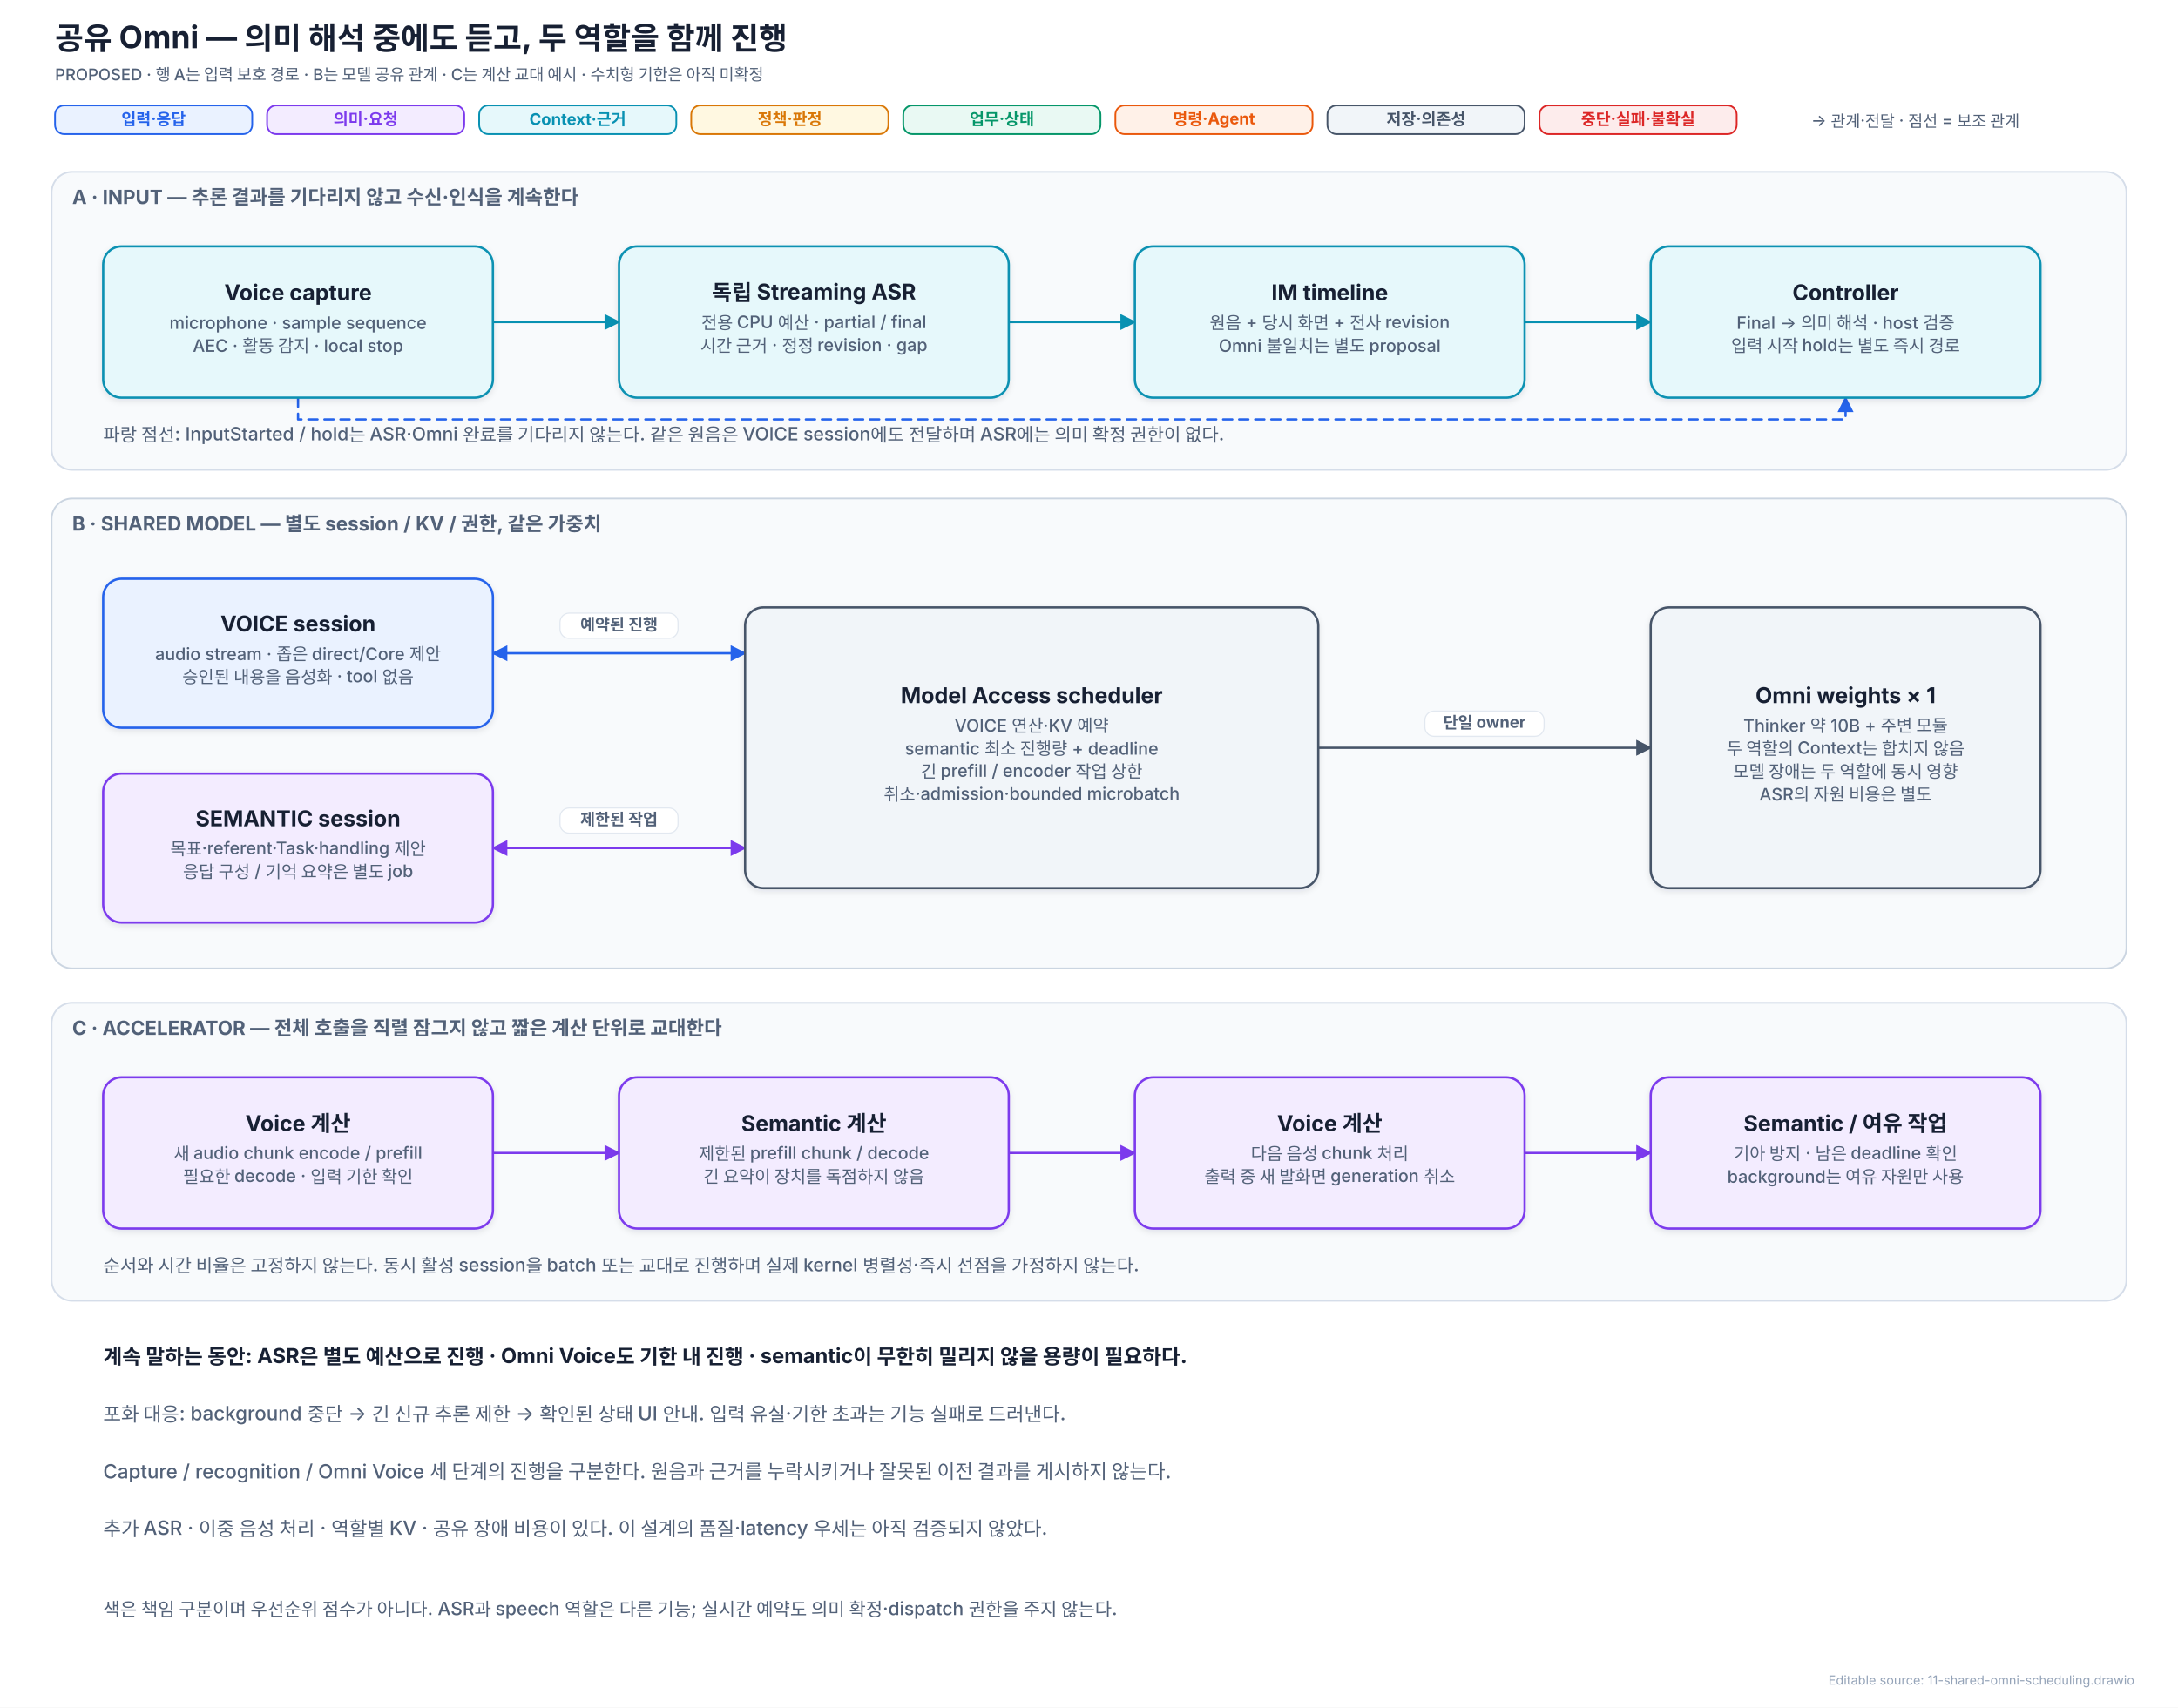
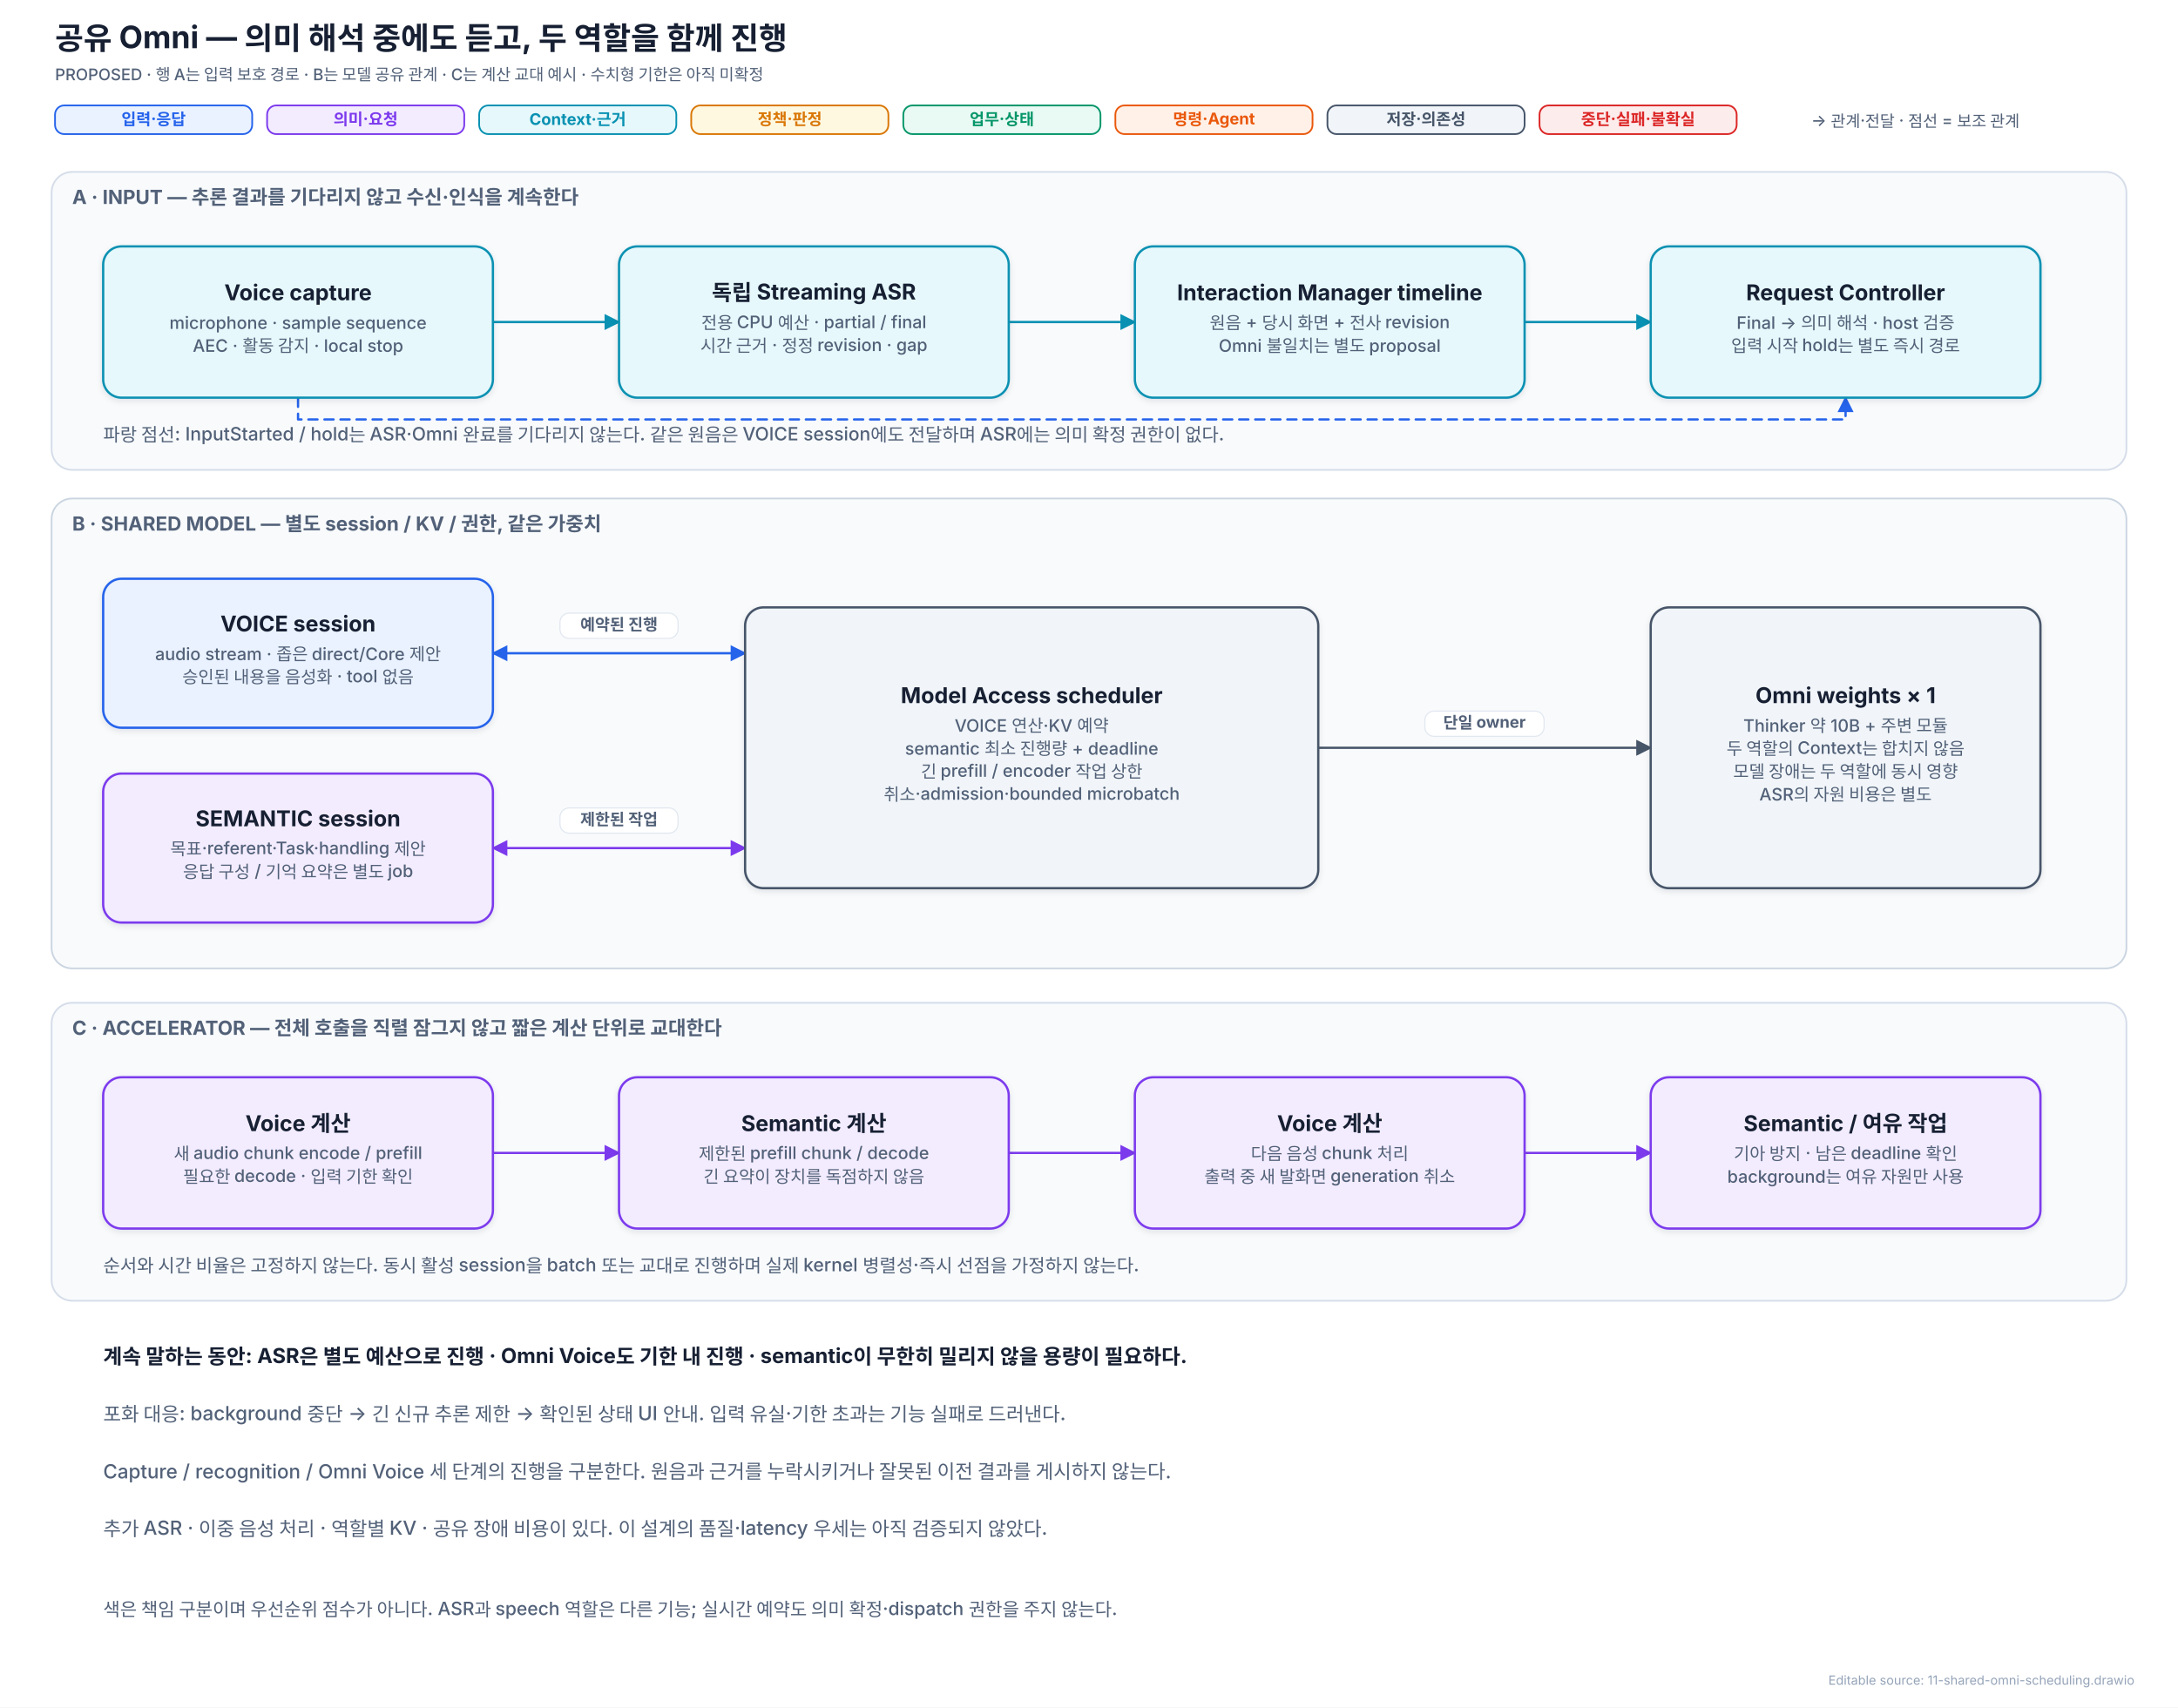
<svg xmlns="http://www.w3.org/2000/svg" width="1900" height="1490" viewBox="0 0 1900 1490" role="img" aria-labelledby="title desc">
  <defs>
    <marker id="arrow" viewBox="0 0 10 10" refX="9" refY="5" markerWidth="7" markerHeight="7" orient="auto-start-reverse">
      <path d="M 0 0 L 10 5 L 0 10 z" fill="#64748B" />
    </marker>
    <marker id="arrow-blue" viewBox="0 0 10 10" refX="9" refY="5" markerWidth="7" markerHeight="7" orient="auto-start-reverse">
      <path d="M 0 0 L 10 5 L 0 10 z" fill="#2563EB" />
    </marker>
    <marker id="arrow-cyan" viewBox="0 0 10 10" refX="9" refY="5" markerWidth="7" markerHeight="7" orient="auto-start-reverse">
      <path d="M 0 0 L 10 5 L 0 10 z" fill="#0891B2" />
    </marker>
    <marker id="arrow-purple" viewBox="0 0 10 10" refX="9" refY="5" markerWidth="7" markerHeight="7" orient="auto-start-reverse">
      <path d="M 0 0 L 10 5 L 0 10 z" fill="#7C3AED" />
    </marker>
    <marker id="arrow-green" viewBox="0 0 10 10" refX="9" refY="5" markerWidth="7" markerHeight="7" orient="auto-start-reverse">
      <path d="M 0 0 L 10 5 L 0 10 z" fill="#059669" />
    </marker>
    <marker id="arrow-orange" viewBox="0 0 10 10" refX="9" refY="5" markerWidth="7" markerHeight="7" orient="auto-start-reverse">
      <path d="M 0 0 L 10 5 L 0 10 z" fill="#EA580C" />
    </marker>
    <marker id="arrow-amber" viewBox="0 0 10 10" refX="9" refY="5" markerWidth="7" markerHeight="7" orient="auto-start-reverse">
      <path d="M 0 0 L 10 5 L 0 10 z" fill="#D97706" />
    </marker>
    <marker id="arrow-gray" viewBox="0 0 10 10" refX="9" refY="5" markerWidth="7" markerHeight="7" orient="auto-start-reverse">
      <path d="M 0 0 L 10 5 L 0 10 z" fill="#475569" />
    </marker>
    <marker id="arrow-red" viewBox="0 0 10 10" refX="9" refY="5" markerWidth="7" markerHeight="7" orient="auto-start-reverse">
      <path d="M 0 0 L 10 5 L 0 10 z" fill="#DC2626" />
    </marker>
    <filter id="shadow" x="-10%" y="-10%" width="120%" height="140%">
      <feDropShadow dx="0" dy="2" stdDeviation="3" flood-color="#0F172A" flood-opacity="0.10" />
    </filter>
  </defs>
  <rect width="1900" height="1490" fill="#FFFFFF" />
  <text x="48" y="43" font-family="Inter, Arial, sans-serif" font-size="27" font-weight="750" fill="#172033">공유 Omni — 의미 해석 중에도 듣고, 두 역할을 함께 진행</text>
  <text x="48" y="70" font-family="Inter, Arial, sans-serif" font-size="14" font-weight="500" fill="#526178">PROPOSED · 행 A는 입력 보호 경로 · B는 모델 공유 관계 · C는 계산 교대 예시 · 수치형 기한은 아직 미확정</text>
  <rect x="45" y="150" width="1810" height="260" rx="18" fill="#F8FAFC" stroke="#D5DDE9" stroke-width="1.5" />
  <text x="63" y="178" font-family="Inter, Arial, sans-serif" font-size="17" font-weight="750" fill="#526178">A · INPUT — 추론 결과를 기다리지 않고 수신·인식을 계속한다</text>
  <rect x="45" y="435" width="1810" height="410" rx="18" fill="#F8FAFC" stroke="#CBD5E1" stroke-width="1.5" />
  <text x="63" y="463" font-family="Inter, Arial, sans-serif" font-size="17" font-weight="750" fill="#526178">B · SHARED MODEL — 별도 session / KV / 권한, 같은 가중치</text>
  <rect x="45" y="875" width="1810" height="260" rx="18" fill="#F8FAFC" stroke="#D5DDE9" stroke-width="1.5" />
  <text x="63" y="903" font-family="Inter, Arial, sans-serif" font-size="17" font-weight="750" fill="#526178">C · ACCELERATOR — 전체 호출을 직렬 잠그지 않고 짧은 계산 단위로 교대한다</text>
  <polyline points="430,281.0 540,281.0" fill="none" stroke="#0891B2" stroke-width="2" stroke-linejoin="round" stroke-linecap="round" marker-end="url(#arrow-cyan)" />
  <polyline points="880,281.0 990,281.0" fill="none" stroke="#0891B2" stroke-width="2" stroke-linejoin="round" stroke-linecap="round" marker-end="url(#arrow-cyan)" />
  <polyline points="1330,281.0 1440,281.0" fill="none" stroke="#0891B2" stroke-width="2" stroke-linejoin="round" stroke-linecap="round" marker-end="url(#arrow-cyan)" />
  <polyline points="260,347 260,366 1610,366 1610,347" fill="none" stroke="#2563EB" stroke-width="2" stroke-linejoin="round" stroke-linecap="round" marker-end="url(#arrow-blue)" stroke-dasharray="8 6" />
  <polyline points="430,570 650,570" fill="none" stroke="#2563EB" stroke-width="2" stroke-linejoin="round" stroke-linecap="round" marker-end="url(#arrow-blue)" marker-start="url(#arrow-blue)" />
  <rect x="488.5" y="535" width="103" height="22" rx="8" fill="#FFFFFF" stroke="#E2E8F0" />
  <text x="540" y="550" text-anchor="middle" font-family="Inter, Arial, sans-serif" font-size="14" font-weight="650" fill="#526178">예약된 진행</text>
  <polyline points="430,740 650,740" fill="none" stroke="#7C3AED" stroke-width="2" stroke-linejoin="round" stroke-linecap="round" marker-end="url(#arrow-purple)" marker-start="url(#arrow-purple)" />
  <rect x="488.5" y="705" width="103" height="22" rx="8" fill="#FFFFFF" stroke="#E2E8F0" />
  <text x="540" y="720" text-anchor="middle" font-family="Inter, Arial, sans-serif" font-size="14" font-weight="650" fill="#526178">제한된 작업</text>
  <polyline points="1150,652.5 1440,652.5" fill="none" stroke="#475569" stroke-width="2" stroke-linejoin="round" stroke-linecap="round" marker-end="url(#arrow-gray)" />
  <rect x="1243.0" y="620.5" width="104" height="22" rx="8" fill="#FFFFFF" stroke="#E2E8F0" />
  <text x="1295.0" y="635.5" text-anchor="middle" font-family="Inter, Arial, sans-serif" font-size="14" font-weight="650" fill="#526178">단일 owner</text>
  <polyline points="430,1006.0 540,1006.0" fill="none" stroke="#7C3AED" stroke-width="2" stroke-linejoin="round" stroke-linecap="round" marker-end="url(#arrow-purple)" />
  <polyline points="880,1006.0 990,1006.0" fill="none" stroke="#7C3AED" stroke-width="2" stroke-linejoin="round" stroke-linecap="round" marker-end="url(#arrow-purple)" />
  <polyline points="1330,1006.0 1440,1006.0" fill="none" stroke="#7C3AED" stroke-width="2" stroke-linejoin="round" stroke-linecap="round" marker-end="url(#arrow-purple)" />
  <rect x="90" y="215" width="340" height="132" rx="16" fill="#E6F8FB" stroke="#0891B2" stroke-width="2" filter="url(#shadow)" />
  <g font-family="Inter, Arial, sans-serif">
    <text x="260.0" y="262.0" text-anchor="middle" font-size="19" font-weight="700" fill="#172033">Voice capture</text>
    <text x="260.0" y="287.0" text-anchor="middle" font-size="15" font-weight="500" fill="#526178">microphone · sample sequence</text>
    <text x="260.0" y="307.0" text-anchor="middle" font-size="15" font-weight="500" fill="#526178">AEC · 활동 감지 · local stop</text>
  </g>
  <rect x="540" y="215" width="340" height="132" rx="16" fill="#E6F8FB" stroke="#0891B2" stroke-width="2" filter="url(#shadow)" />
  <g font-family="Inter, Arial, sans-serif">
    <text x="710.0" y="262.0" text-anchor="middle" font-size="19" font-weight="700" fill="#172033">독립 Streaming ASR</text>
    <text x="710.0" y="287.0" text-anchor="middle" font-size="15" font-weight="500" fill="#526178">전용 CPU 예산 · partial / final</text>
    <text x="710.0" y="307.0" text-anchor="middle" font-size="15" font-weight="500" fill="#526178">시간 근거 · 정정 revision · gap</text>
  </g>
  <rect x="990" y="215" width="340" height="132" rx="16" fill="#E6F8FB" stroke="#0891B2" stroke-width="2" filter="url(#shadow)" />
  <g font-family="Inter, Arial, sans-serif">
-     <text x="1160.0" y="262.0" text-anchor="middle" font-size="19" font-weight="700" fill="#172033">IM timeline</text>
+     <text x="1160.0" y="262.0" text-anchor="middle" font-size="19" font-weight="700" fill="#172033">Interaction Manager timeline</text>
    <text x="1160.0" y="287.0" text-anchor="middle" font-size="15" font-weight="500" fill="#526178">원음 + 당시 화면 + 전사 revision</text>
    <text x="1160.0" y="307.0" text-anchor="middle" font-size="15" font-weight="500" fill="#526178">Omni 불일치는 별도 proposal</text>
  </g>
  <rect x="1440" y="215" width="340" height="132" rx="16" fill="#E6F8FB" stroke="#0891B2" stroke-width="2" filter="url(#shadow)" />
  <g font-family="Inter, Arial, sans-serif">
-     <text x="1610.0" y="262.0" text-anchor="middle" font-size="19" font-weight="700" fill="#172033">Controller</text>
+     <text x="1610.0" y="262.0" text-anchor="middle" font-size="19" font-weight="700" fill="#172033">Request Controller</text>
    <text x="1610.0" y="287.0" text-anchor="middle" font-size="15" font-weight="500" fill="#526178">Final → 의미 해석 · host 검증</text>
    <text x="1610.0" y="307.0" text-anchor="middle" font-size="15" font-weight="500" fill="#526178">입력 시작 hold는 별도 즉시 경로</text>
  </g>
  <rect x="90" y="505" width="340" height="130" rx="16" fill="#EAF2FF" stroke="#2563EB" stroke-width="2" filter="url(#shadow)" />
  <g font-family="Inter, Arial, sans-serif">
    <text x="260.0" y="551.0" text-anchor="middle" font-size="19" font-weight="700" fill="#172033">VOICE session</text>
    <text x="260.0" y="576.0" text-anchor="middle" font-size="15" font-weight="500" fill="#526178">audio stream · 좁은 direct/Core 제안</text>
    <text x="260.0" y="596.0" text-anchor="middle" font-size="15" font-weight="500" fill="#526178">승인된 내용을 음성화 · tool 없음</text>
  </g>
  <rect x="90" y="675" width="340" height="130" rx="16" fill="#F3ECFF" stroke="#7C3AED" stroke-width="2" filter="url(#shadow)" />
  <g font-family="Inter, Arial, sans-serif">
    <text x="260.0" y="721.0" text-anchor="middle" font-size="19" font-weight="700" fill="#172033">SEMANTIC session</text>
    <text x="260.0" y="746.0" text-anchor="middle" font-size="15" font-weight="500" fill="#526178">목표·referent·Task·handling 제안</text>
    <text x="260.0" y="766.0" text-anchor="middle" font-size="15" font-weight="500" fill="#526178">응답 구성 / 기억 요약은 별도 job</text>
  </g>
  <rect x="650" y="530" width="500" height="245" rx="16" fill="#F1F5F9" stroke="#475569" stroke-width="2" filter="url(#shadow)" />
  <g font-family="Inter, Arial, sans-serif">
    <text x="900.0" y="613.5" text-anchor="middle" font-size="19" font-weight="700" fill="#172033">Model Access scheduler</text>
    <text x="900.0" y="638.5" text-anchor="middle" font-size="15" font-weight="500" fill="#526178">VOICE 연산·KV 예약</text>
    <text x="900.0" y="658.5" text-anchor="middle" font-size="15" font-weight="500" fill="#526178">semantic 최소 진행량 + deadline</text>
    <text x="900.0" y="678.5" text-anchor="middle" font-size="15" font-weight="500" fill="#526178">긴 prefill / encoder 작업 상한</text>
    <text x="900.0" y="698.5" text-anchor="middle" font-size="15" font-weight="500" fill="#526178">취소·admission·bounded microbatch</text>
  </g>
  <rect x="1440" y="530" width="340" height="245" rx="16" fill="#F1F5F9" stroke="#475569" stroke-width="2" filter="url(#shadow)" />
  <g font-family="Inter, Arial, sans-serif">
    <text x="1610.0" y="613.5" text-anchor="middle" font-size="19" font-weight="700" fill="#172033">Omni weights × 1</text>
    <text x="1610.0" y="638.5" text-anchor="middle" font-size="15" font-weight="500" fill="#526178">Thinker 약 10B + 주변 모듈</text>
    <text x="1610.0" y="658.5" text-anchor="middle" font-size="15" font-weight="500" fill="#526178">두 역할의 Context는 합치지 않음</text>
    <text x="1610.0" y="678.5" text-anchor="middle" font-size="15" font-weight="500" fill="#526178">모델 장애는 두 역할에 동시 영향</text>
    <text x="1610.0" y="698.5" text-anchor="middle" font-size="15" font-weight="500" fill="#526178">ASR의 자원 비용은 별도</text>
  </g>
  <rect x="90" y="940" width="340" height="132" rx="16" fill="#F3ECFF" stroke="#7C3AED" stroke-width="2" filter="url(#shadow)" />
  <g font-family="Inter, Arial, sans-serif">
    <text x="260.0" y="987.0" text-anchor="middle" font-size="19" font-weight="700" fill="#172033">Voice 계산</text>
    <text x="260.0" y="1012.0" text-anchor="middle" font-size="15" font-weight="500" fill="#526178">새 audio chunk encode / prefill</text>
    <text x="260.0" y="1032.0" text-anchor="middle" font-size="15" font-weight="500" fill="#526178">필요한 decode · 입력 기한 확인</text>
  </g>
  <rect x="540" y="940" width="340" height="132" rx="16" fill="#F3ECFF" stroke="#7C3AED" stroke-width="2" filter="url(#shadow)" />
  <g font-family="Inter, Arial, sans-serif">
    <text x="710.0" y="987.0" text-anchor="middle" font-size="19" font-weight="700" fill="#172033">Semantic 계산</text>
    <text x="710.0" y="1012.0" text-anchor="middle" font-size="15" font-weight="500" fill="#526178">제한된 prefill chunk / decode</text>
    <text x="710.0" y="1032.0" text-anchor="middle" font-size="15" font-weight="500" fill="#526178">긴 요약이 장치를 독점하지 않음</text>
  </g>
  <rect x="990" y="940" width="340" height="132" rx="16" fill="#F3ECFF" stroke="#7C3AED" stroke-width="2" filter="url(#shadow)" />
  <g font-family="Inter, Arial, sans-serif">
    <text x="1160.0" y="987.0" text-anchor="middle" font-size="19" font-weight="700" fill="#172033">Voice 계산</text>
    <text x="1160.0" y="1012.0" text-anchor="middle" font-size="15" font-weight="500" fill="#526178">다음 음성 chunk 처리</text>
    <text x="1160.0" y="1032.0" text-anchor="middle" font-size="15" font-weight="500" fill="#526178">출력 중 새 발화면 generation 취소</text>
  </g>
  <rect x="1440" y="940" width="340" height="132" rx="16" fill="#F3ECFF" stroke="#7C3AED" stroke-width="2" filter="url(#shadow)" />
  <g font-family="Inter, Arial, sans-serif">
    <text x="1610.0" y="987.0" text-anchor="middle" font-size="19" font-weight="700" fill="#172033">Semantic / 여유 작업</text>
    <text x="1610.0" y="1012.0" text-anchor="middle" font-size="15" font-weight="500" fill="#526178">기아 방지 · 남은 deadline 확인</text>
    <text x="1610.0" y="1032.0" text-anchor="middle" font-size="15" font-weight="500" fill="#526178">background는 여유 자원만 사용</text>
  </g>
  <text x="1580" y="110" text-anchor="start" font-family="Inter, Arial, sans-serif" font-size="14" font-weight="500" fill="#526178">→ 관계·전달  ·  점선 = 보조 관계</text>
  <text x="90" y="385" text-anchor="start" font-family="Inter, Arial, sans-serif" font-size="16" font-weight="500" fill="#526178">파랑 점선: InputStarted / hold는 ASR·Omni 완료를 기다리지 않는다. 같은 원음은 VOICE session에도 전달하며 ASR에는 의미 확정 권한이 없다.</text>
  <text x="90" y="1110" text-anchor="start" font-family="Inter, Arial, sans-serif" font-size="16" font-weight="500" fill="#526178">순서와 시간 비율은 고정하지 않는다. 동시 활성 session을 batch 또는 교대로 진행하며 실제 kernel 병렬성·즉시 선점을 가정하지 않는다.</text>
  <text x="90" y="1190" text-anchor="start" font-family="Inter, Arial, sans-serif" font-size="18" font-weight="700" fill="#172033">계속 말하는 동안: ASR은 별도 예산으로 진행 · Omni Voice도 기한 내 진행 · semantic이 무한히 밀리지 않을 용량이 필요하다.</text>
  <text x="90" y="1240" text-anchor="start" font-family="Inter, Arial, sans-serif" font-size="17" font-weight="500" fill="#526178">포화 대응: background 중단 → 긴 신규 추론 제한 → 확인된 상태 UI 안내. 입력 유실·기한 초과는 기능 실패로 드러낸다.</text>
  <text x="90" y="1290" text-anchor="start" font-family="Inter, Arial, sans-serif" font-size="17" font-weight="500" fill="#526178">Capture / recognition / Omni Voice 세 단계의 진행을 구분한다. 원음과 근거를 누락시키거나 잘못된 이전 결과를 게시하지 않는다.</text>
  <text x="90" y="1340" text-anchor="start" font-family="Inter, Arial, sans-serif" font-size="17" font-weight="500" fill="#526178">추가 ASR · 이중 음성 처리 · 역할별 KV · 공유 장애 비용이 있다. 이 설계의 품질·latency 우세는 아직 검증되지 않았다.</text>
  <text x="90" y="1410" text-anchor="start" font-family="Inter, Arial, sans-serif" font-size="16" font-weight="500" fill="#526178">색은 책임 구분이며 우선순위 점수가 아니다. ASR과 speech 역할은 다른 기능; 실시간 예약도 의미 확정·dispatch 권한을 주지 않는다.</text>
  <rect x="48" y="92" width="172" height="25" rx="8" fill="#EAF2FF" stroke="#2563EB" stroke-width="1.5" />
  <text x="134.0" y="109" text-anchor="middle" font-family="Inter, Arial, sans-serif" font-size="14" font-weight="700" fill="#2563EB">입력·응답</text>
  <rect x="233" y="92" width="172" height="25" rx="8" fill="#F3ECFF" stroke="#7C3AED" stroke-width="1.5" />
  <text x="319.0" y="109" text-anchor="middle" font-family="Inter, Arial, sans-serif" font-size="14" font-weight="700" fill="#7C3AED">의미·요청</text>
  <rect x="418" y="92" width="172" height="25" rx="8" fill="#E6F8FB" stroke="#0891B2" stroke-width="1.5" />
  <text x="504.0" y="109" text-anchor="middle" font-family="Inter, Arial, sans-serif" font-size="14" font-weight="700" fill="#0891B2">Context·근거</text>
  <rect x="603" y="92" width="172" height="25" rx="8" fill="#FFF8E1" stroke="#D97706" stroke-width="1.5" />
  <text x="689.0" y="109" text-anchor="middle" font-family="Inter, Arial, sans-serif" font-size="14" font-weight="700" fill="#D97706">정책·판정</text>
  <rect x="788" y="92" width="172" height="25" rx="8" fill="#E9F9F3" stroke="#059669" stroke-width="1.5" />
  <text x="874.0" y="109" text-anchor="middle" font-family="Inter, Arial, sans-serif" font-size="14" font-weight="700" fill="#059669">업무·상태</text>
  <rect x="973" y="92" width="172" height="25" rx="8" fill="#FFF1E8" stroke="#EA580C" stroke-width="1.5" />
  <text x="1059.0" y="109" text-anchor="middle" font-family="Inter, Arial, sans-serif" font-size="14" font-weight="700" fill="#EA580C">명령·Agent</text>
  <rect x="1158" y="92" width="172" height="25" rx="8" fill="#F1F5F9" stroke="#475569" stroke-width="1.5" />
  <text x="1244.0" y="109" text-anchor="middle" font-family="Inter, Arial, sans-serif" font-size="14" font-weight="700" fill="#475569">저장·의존성</text>
  <rect x="1343" y="92" width="172" height="25" rx="8" fill="#FDECEC" stroke="#DC2626" stroke-width="1.5" />
  <text x="1429.0" y="109" text-anchor="middle" font-family="Inter, Arial, sans-serif" font-size="14" font-weight="700" fill="#DC2626">중단·실패·불확실</text>
  <text x="1862" y="1470" text-anchor="end" font-family="Inter, Arial, sans-serif" font-size="11" fill="#94A3B8">Editable source: 11-shared-omni-scheduling.drawio</text>
</svg>
